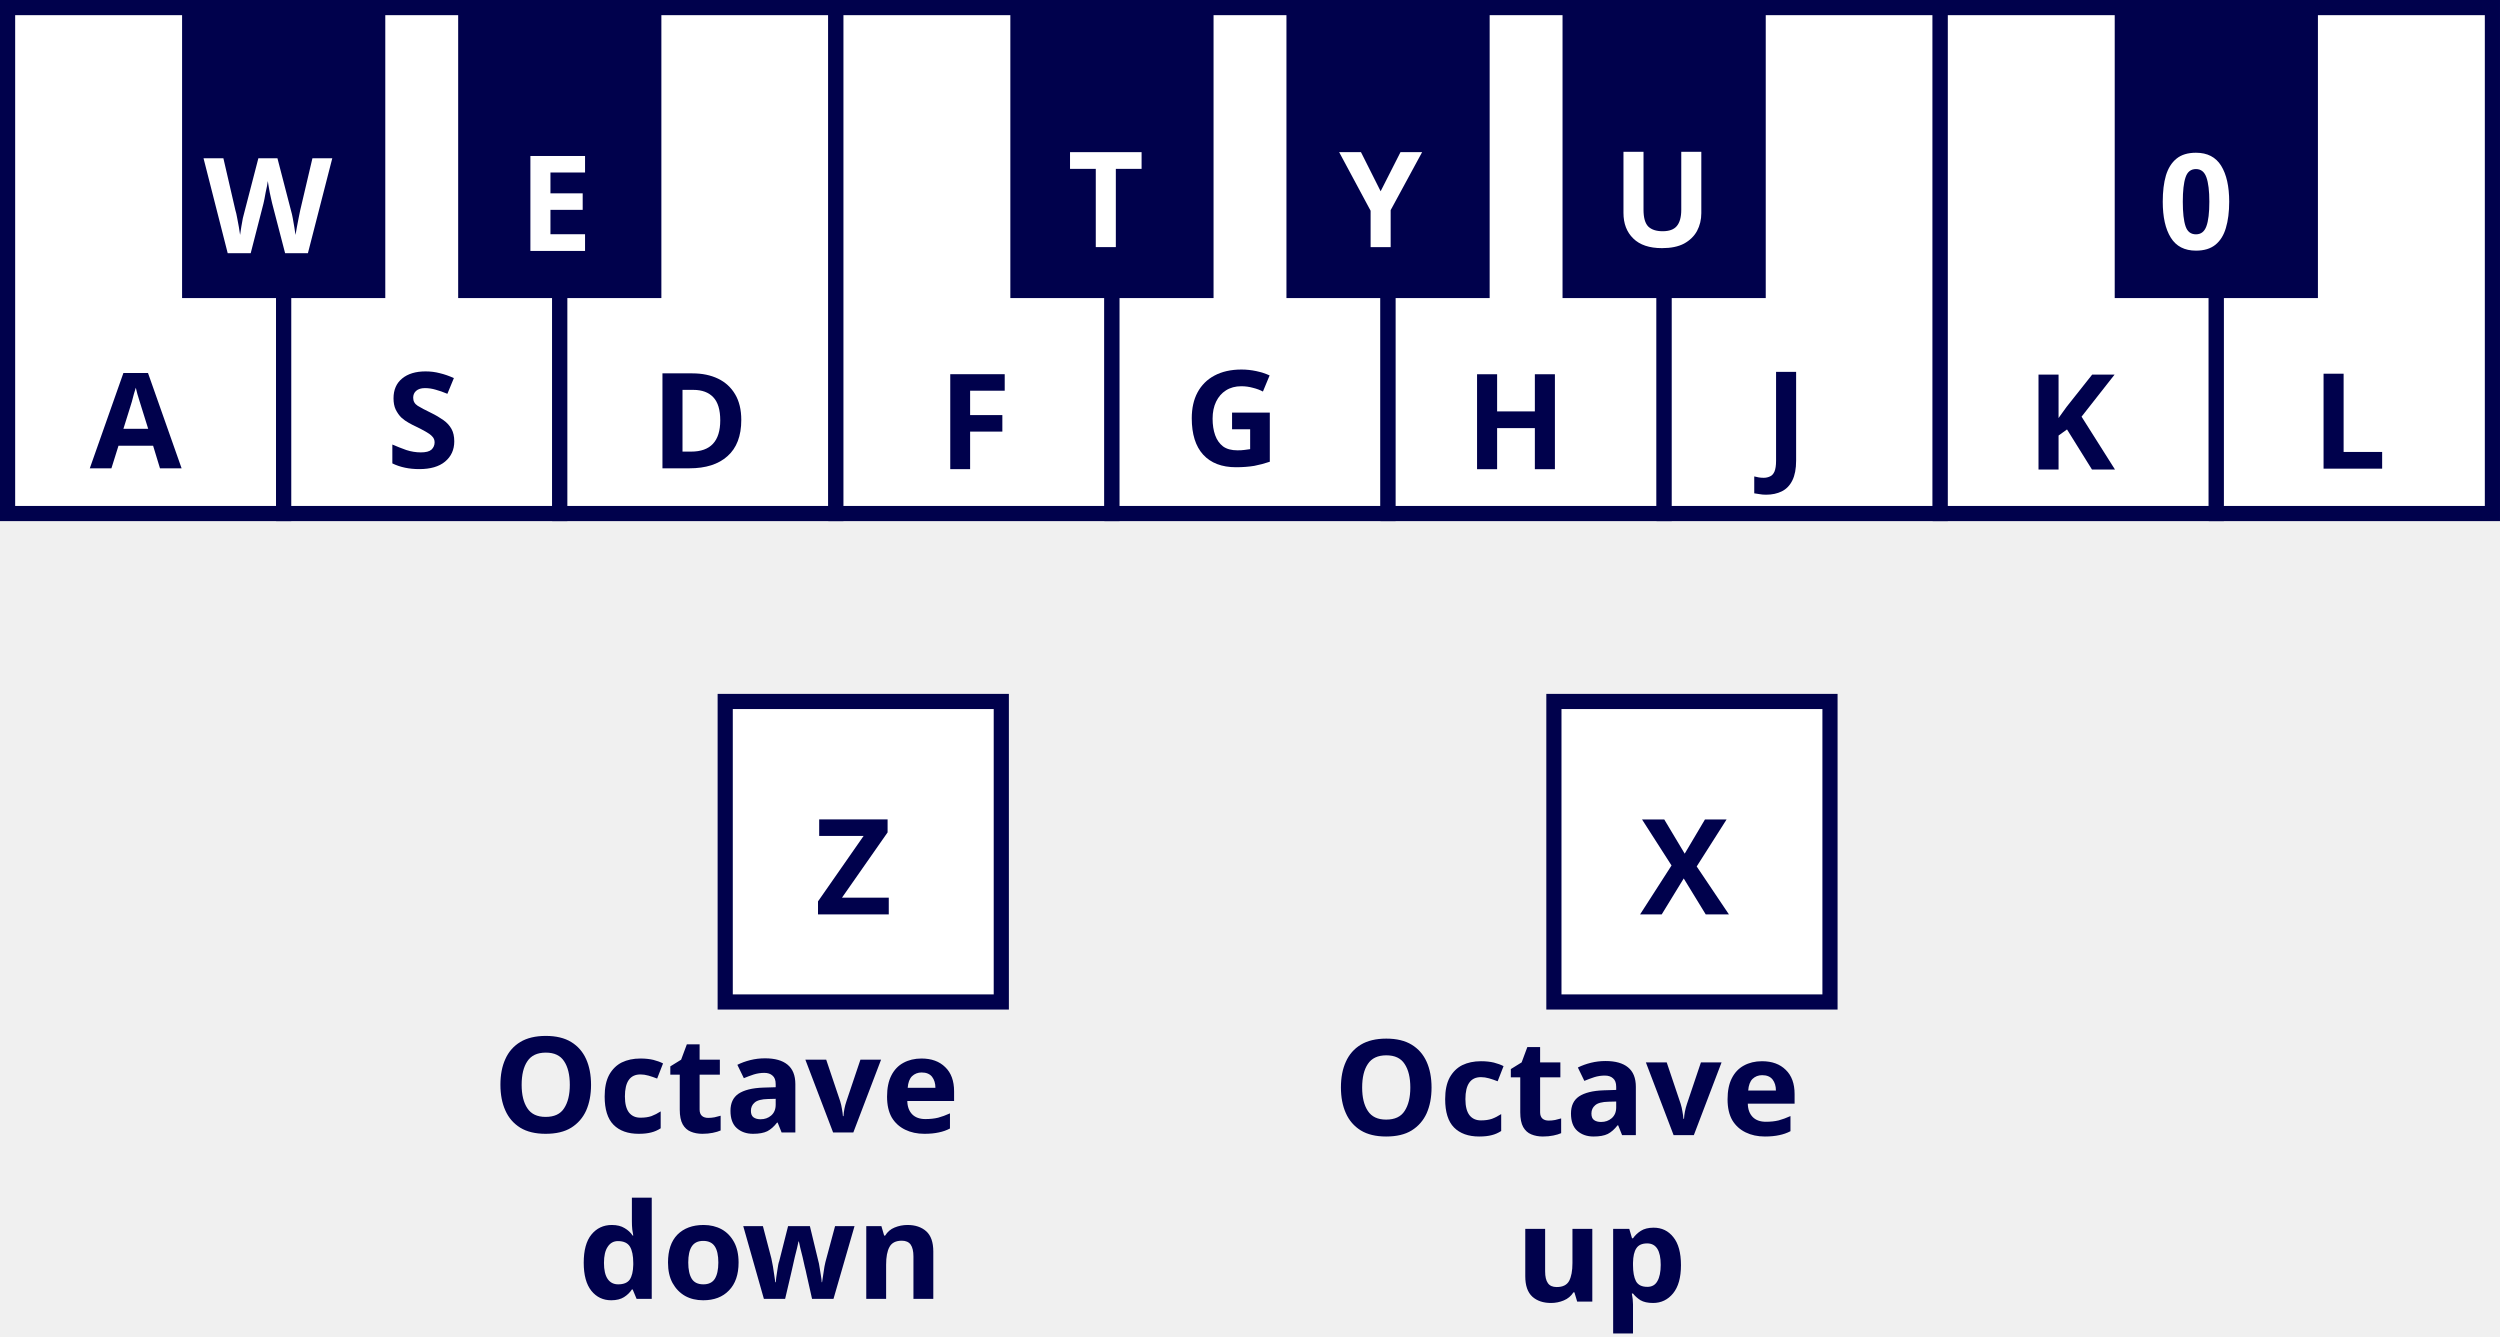
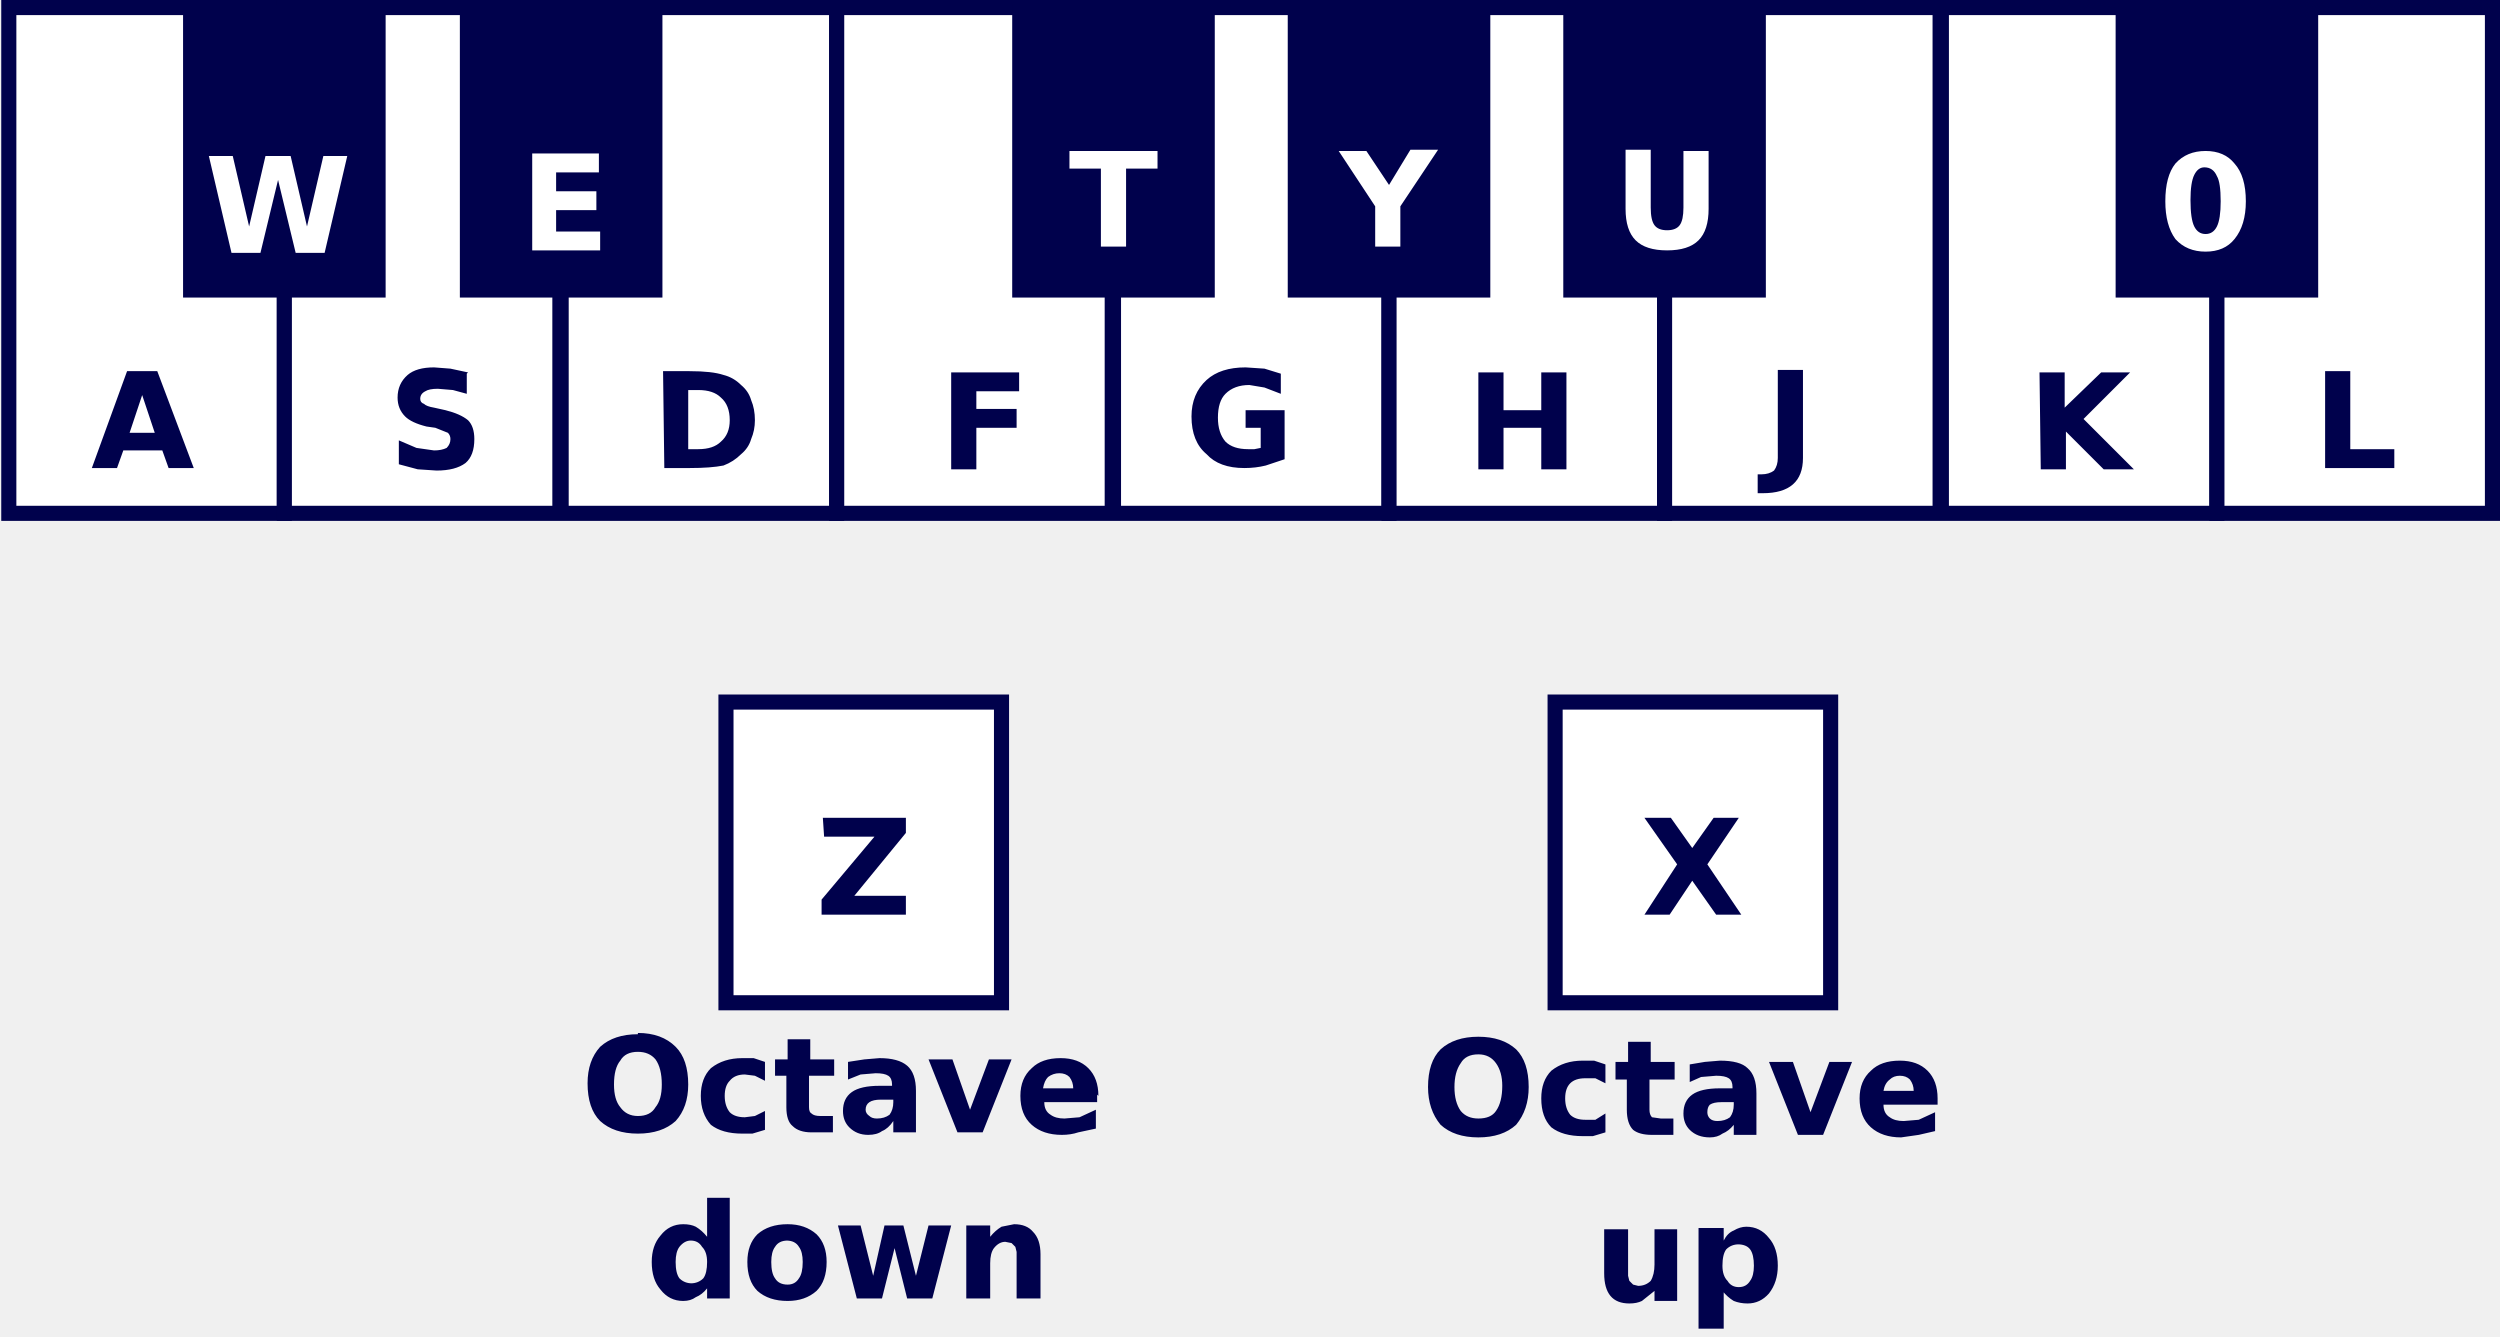
- <svg xmlns="http://www.w3.org/2000/svg" xmlns:ns1="http://www.openswatchbook.org/uri/2009/osb" id="svg8" version="1.1" viewBox="0 0 198.703 106.205" height="118.005mm" width="220.781mm">
-   <defs id="defs2">
-     <linearGradient ns1:paint="solid" id="linearGradient841">
-       <stop id="stop839" offset="0" style="stop-color:#ffffff;stop-opacity:1;" />
-     </linearGradient>
-   </defs>
-   <g transform="translate(-5.081926,-145.9964)" id="layer1">
-     <rect y="146.599" x="5.684" height="40.214" width="21.944" id="rect815-7" style="opacity:1;fill:#ffffff;fill-opacity:1;stroke:#00014c;stroke-width:1.205;stroke-miterlimit:4;stroke-dasharray:none;stroke-opacity:1" />
-     <rect y="146.599" x="27.629" height="40.214" width="21.944" id="rect815-7-5" style="opacity:1;fill:#ffffff;fill-opacity:1;stroke:#00014c;stroke-width:1.205;stroke-miterlimit:4;stroke-dasharray:none;stroke-opacity:1" />
-     <rect y="146.599" x="49.573" height="40.214" width="21.944" id="rect815-7-5-3" style="opacity:1;fill:#ffffff;fill-opacity:1;stroke:#00014c;stroke-width:1.205;stroke-miterlimit:4;stroke-dasharray:none;stroke-opacity:1" />
-     <rect y="146.599" x="71.517" height="40.214" width="21.944" id="rect815-7-56" style="opacity:1;fill:#ffffff;fill-opacity:1;stroke:#00014c;stroke-width:1.205;stroke-miterlimit:4;stroke-dasharray:none;stroke-opacity:1" />
-     <rect y="146.599" x="93.461" height="40.214" width="21.944" id="rect815-7-5-2" style="opacity:1;fill:#ffffff;fill-opacity:1;stroke:#00014c;stroke-width:1.205;stroke-miterlimit:4;stroke-dasharray:none;stroke-opacity:1" />
-     <rect y="146.599" x="115.406" height="40.214" width="21.944" id="rect815-7-5-3-9" style="opacity:1;fill:#ffffff;fill-opacity:1;stroke:#00014c;stroke-width:1.205;stroke-miterlimit:4;stroke-dasharray:none;stroke-opacity:1" />
-     <rect y="146.599" x="137.35" height="40.214" width="21.944" id="rect815-7-1" style="opacity:1;fill:#ffffff;fill-opacity:1;stroke:#00014c;stroke-width:1.205;stroke-miterlimit:4;stroke-dasharray:none;stroke-opacity:1" />
-     <rect y="146.599" x="159.294" height="40.214" width="21.944" id="rect815-7-5-27" style="opacity:1;fill:#ffffff;fill-opacity:1;stroke:#00014c;stroke-width:1.205;stroke-miterlimit:4;stroke-dasharray:none;stroke-opacity:1" />
-     <rect y="146.599" x="181.238" height="40.214" width="21.944" id="rect815-7-5-3-0" style="opacity:1;fill:#ffffff;fill-opacity:1;stroke:#00014c;stroke-width:1.205;stroke-miterlimit:4;stroke-dasharray:none;stroke-opacity:1" />
-     <rect y="146.599" x="19.824" height="22.818" width="7.805" id="rect815-7-5-9" style="opacity:1;fill:#00014c;fill-opacity:1;stroke:#00014c;stroke-width:0.541;stroke-miterlimit:4;stroke-dasharray:none;stroke-opacity:1" />
-     <rect y="146.599" x="27.629" height="22.818" width="7.805" id="rect815-7-5-9-3" style="opacity:1;fill:#00014c;fill-opacity:1;stroke:#00014c;stroke-width:0.541;stroke-miterlimit:4;stroke-dasharray:none;stroke-opacity:1" />
-     <rect y="146.599" x="41.768" height="22.818" width="7.805" id="rect815-7-5-9-6" style="opacity:1;fill:#00014c;fill-opacity:1;stroke:#00014c;stroke-width:0.541;stroke-miterlimit:4;stroke-dasharray:none;stroke-opacity:1" />
-     <rect y="146.599" x="49.573" height="22.818" width="7.805" id="rect815-7-5-9-3-0" style="opacity:1;fill:#00014c;fill-opacity:1;stroke:#00014c;stroke-width:0.541;stroke-miterlimit:4;stroke-dasharray:none;stroke-opacity:1" />
-     <rect y="146.599" x="85.656" height="22.818" width="7.805" id="rect815-7-5-9-62" style="opacity:1;fill:#00014c;fill-opacity:1;stroke:#00014c;stroke-width:0.541;stroke-miterlimit:4;stroke-dasharray:none;stroke-opacity:1" />
-     <rect y="146.599" x="93.461" height="22.818" width="7.805" id="rect815-7-5-9-3-6" style="opacity:1;fill:#00014c;fill-opacity:1;stroke:#00014c;stroke-width:0.541;stroke-miterlimit:4;stroke-dasharray:none;stroke-opacity:1" />
-     <rect y="146.599" x="107.601" height="22.818" width="7.805" id="rect815-7-5-9-1" style="opacity:1;fill:#00014c;fill-opacity:1;stroke:#00014c;stroke-width:0.541;stroke-miterlimit:4;stroke-dasharray:none;stroke-opacity:1" />
-     <rect y="146.599" x="115.406" height="22.818" width="7.805" id="rect815-7-5-9-3-8" style="opacity:1;fill:#00014c;fill-opacity:1;stroke:#00014c;stroke-width:0.541;stroke-miterlimit:4;stroke-dasharray:none;stroke-opacity:1" />
-     <rect y="146.599" x="129.545" height="22.818" width="7.805" id="rect815-7-5-9-7" style="opacity:1;fill:#00014c;fill-opacity:1;stroke:#00014c;stroke-width:0.541;stroke-miterlimit:4;stroke-dasharray:none;stroke-opacity:1" />
-     <rect y="146.599" x="137.35" height="22.818" width="7.805" id="rect815-7-5-9-3-9" style="opacity:1;fill:#00014c;fill-opacity:1;stroke:#00014c;stroke-width:0.541;stroke-miterlimit:4;stroke-dasharray:none;stroke-opacity:1" />
-     <rect y="146.599" x="173.433" height="22.818" width="7.805" id="rect815-7-5-9-2" style="opacity:1;fill:#00014c;fill-opacity:1;stroke:#00014c;stroke-width:0.541;stroke-miterlimit:4;stroke-dasharray:none;stroke-opacity:1" />
-     <rect y="146.599" x="181.238" height="22.818" width="7.805" id="rect815-7-5-9-3-02" style="opacity:1;fill:#00014c;fill-opacity:1;stroke:#00014c;stroke-width:0.541;stroke-miterlimit:4;stroke-dasharray:none;stroke-opacity:1" />
-     <rect y="201.75" x="62.722" height="23.885" width="21.944" id="rect815-7-5-3-3" style="opacity:1;fill:#ffffff;fill-opacity:1;stroke:#00014c;stroke-width:1.205;stroke-miterlimit:4;stroke-dasharray:none;stroke-opacity:1" />
-     <rect y="201.75" x="128.588" height="23.885" width="21.944" id="rect815-7-5-3-3-9" style="opacity:1;fill:#ffffff;fill-opacity:1;stroke:#00014c;stroke-width:1.205;stroke-miterlimit:4;stroke-dasharray:none;stroke-opacity:1" />
-     <text id="text1092" y="183.218" x="12.219" style="font-style:normal;font-variant:normal;font-weight:normal;font-stretch:normal;font-size:10.583px;line-height:1.25;font-family:Spartan;-inkscape-font-specification:Spartan;letter-spacing:0px;word-spacing:0px;fill:#00014c;fill-opacity:1;stroke:none;stroke-width:0.265" xml:space="preserve">
-       <tspan style="font-style:normal;font-variant:normal;font-weight:600;font-stretch:normal;font-size:10.583px;font-family:Spartan;-inkscape-font-specification:'Spartan Semi-Bold';fill:#00014c;fill-opacity:1;stroke-width:0.265" y="183.218" x="12.219" id="tspan1090">A</tspan>
-     </text>
-     <text id="text1092-3" y="183.171" x="35.781" style="font-style:normal;font-variant:normal;font-weight:normal;font-stretch:normal;font-size:10.583px;line-height:1.25;font-family:Spartan;-inkscape-font-specification:Spartan;letter-spacing:0px;word-spacing:0px;fill:#00014c;fill-opacity:1;stroke:none;stroke-width:0.265" xml:space="preserve">
-       <tspan style="font-style:normal;font-variant:normal;font-weight:600;font-stretch:normal;font-size:10.583px;font-family:Spartan;-inkscape-font-specification:'Spartan Semi-Bold';fill:#00014c;fill-opacity:1;stroke-width:0.265" y="183.171" x="35.781" id="tspan1090-3">S</tspan>
-     </text>
-     <text id="text1092-3-6" y="183.218" x="56.78" style="font-style:normal;font-variant:normal;font-weight:normal;font-stretch:normal;font-size:10.583px;line-height:1.25;font-family:Spartan;-inkscape-font-specification:Spartan;letter-spacing:0px;word-spacing:0px;fill:#00014c;fill-opacity:1;stroke:none;stroke-width:0.265" xml:space="preserve">
-       <tspan style="font-style:normal;font-variant:normal;font-weight:600;font-stretch:normal;font-size:10.583px;font-family:Spartan;-inkscape-font-specification:'Spartan Semi-Bold';fill:#00014c;fill-opacity:1;stroke-width:0.265" y="183.218" x="56.78" id="tspan1090-3-0">D</tspan>
-     </text>
-     <text id="text1092-3-6-4" y="183.285" x="79.656" style="font-style:normal;font-variant:normal;font-weight:normal;font-stretch:normal;font-size:10.583px;line-height:1.25;font-family:Spartan;-inkscape-font-specification:Spartan;letter-spacing:0px;word-spacing:0px;fill:#00014c;fill-opacity:1;stroke:none;stroke-width:0.265" xml:space="preserve">
-       <tspan style="font-style:normal;font-variant:normal;font-weight:600;font-stretch:normal;font-size:10.583px;font-family:Spartan;-inkscape-font-specification:'Spartan Semi-Bold';fill:#00014c;fill-opacity:1;stroke-width:0.265" y="183.285" x="79.656" id="tspan1090-3-0-8">F</tspan>
-     </text>
-     <text id="text1092-3-6-4-8" y="183.026" x="99.195" style="font-style:normal;font-variant:normal;font-weight:normal;font-stretch:normal;font-size:10.583px;line-height:1.25;font-family:Spartan;-inkscape-font-specification:Spartan;letter-spacing:0px;word-spacing:0px;fill:#00014c;fill-opacity:1;stroke:none;stroke-width:0.265" xml:space="preserve">
-       <tspan style="font-style:normal;font-variant:normal;font-weight:600;font-stretch:normal;font-size:10.583px;font-family:Spartan;-inkscape-font-specification:'Spartan Semi-Bold';fill:#00014c;fill-opacity:1;stroke-width:0.265" y="183.026" x="99.195" id="tspan1090-3-0-8-8">G</tspan>
-     </text>
-     <text id="text1092-3-6-4-8-9" y="183.291" x="121.529" style="font-style:normal;font-variant:normal;font-weight:normal;font-stretch:normal;font-size:10.583px;line-height:1.25;font-family:Spartan;-inkscape-font-specification:Spartan;letter-spacing:0px;word-spacing:0px;fill:#00014c;fill-opacity:1;stroke:none;stroke-width:0.265" xml:space="preserve">
-       <tspan style="font-style:normal;font-variant:normal;font-weight:600;font-stretch:normal;font-size:10.583px;font-family:Spartan;-inkscape-font-specification:'Spartan Semi-Bold';fill:#00014c;fill-opacity:1;stroke-width:0.265" y="183.291" x="121.529" id="tspan1090-3-0-8-8-7">H</tspan>
-     </text>
-     <text id="text1092-3-6-4-8-9-7" y="183.097" x="145.293" style="font-style:normal;font-variant:normal;font-weight:normal;font-stretch:normal;font-size:10.583px;line-height:1.25;font-family:Spartan;-inkscape-font-specification:Spartan;letter-spacing:0px;word-spacing:0px;fill:#00014c;fill-opacity:1;stroke:none;stroke-width:0.265" xml:space="preserve">
-       <tspan style="font-style:normal;font-variant:normal;font-weight:600;font-stretch:normal;font-size:10.583px;font-family:Spartan;-inkscape-font-specification:'Spartan Semi-Bold';fill:#00014c;fill-opacity:1;stroke-width:0.265" y="183.097" x="145.293" id="tspan1090-3-0-8-8-7-6">J</tspan>
-     </text>
-     <text id="text1092-3-6-4-8-9-7-4" y="183.316" x="166.151" style="font-style:normal;font-variant:normal;font-weight:normal;font-stretch:normal;font-size:10.583px;line-height:1.25;font-family:Spartan;-inkscape-font-specification:Spartan;letter-spacing:0px;word-spacing:0px;fill:#00014c;fill-opacity:1;stroke:none;stroke-width:0.265" xml:space="preserve">
-       <tspan style="font-style:normal;font-variant:normal;font-weight:600;font-stretch:normal;font-size:10.583px;font-family:Spartan;-inkscape-font-specification:'Spartan Semi-Bold';fill:#00014c;fill-opacity:1;stroke-width:0.265" y="183.316" x="166.151" id="tspan1090-3-0-8-8-7-6-3">K</tspan>
-     </text>
-     <text id="text1092-3-6-4-8-9-7-4-0" y="183.248" x="188.809" style="font-style:normal;font-variant:normal;font-weight:normal;font-stretch:normal;font-size:10.583px;line-height:1.25;font-family:Spartan;-inkscape-font-specification:Spartan;letter-spacing:0px;word-spacing:0px;fill:#00014c;fill-opacity:1;stroke:none;stroke-width:0.265" xml:space="preserve">
-       <tspan style="font-style:normal;font-variant:normal;font-weight:600;font-stretch:normal;font-size:10.583px;font-family:Spartan;-inkscape-font-specification:'Spartan Semi-Bold';fill:#00014c;fill-opacity:1;stroke-width:0.265" y="183.248" x="188.809" id="tspan1090-3-0-8-8-7-6-3-3">L</tspan>
-     </text>
-     <text id="text1092-0" y="166.124" x="21.259" style="font-style:normal;font-variant:normal;font-weight:normal;font-stretch:normal;font-size:10.583px;line-height:1.25;font-family:Spartan;-inkscape-font-specification:Spartan;letter-spacing:0px;word-spacing:0px;fill:#ffffff;fill-opacity:1;stroke:none;stroke-width:0.265" xml:space="preserve">
-       <tspan style="font-style:normal;font-variant:normal;font-weight:600;font-stretch:normal;font-size:10.583px;font-family:Spartan;-inkscape-font-specification:'Spartan Semi-Bold';fill:#ffffff;fill-opacity:1;stroke-width:0.265" y="166.124" x="21.259" id="tspan1090-9">W</tspan>
-     </text>
-     <text id="text1092-0-2" y="165.941" x="46.284" style="font-style:normal;font-variant:normal;font-weight:normal;font-stretch:normal;font-size:10.583px;line-height:1.25;font-family:Spartan;-inkscape-font-specification:Spartan;letter-spacing:0px;word-spacing:0px;fill:#ffffff;fill-opacity:1;stroke:none;stroke-width:0.265" xml:space="preserve">
-       <tspan style="font-style:normal;font-variant:normal;font-weight:600;font-stretch:normal;font-size:10.583px;font-family:Spartan;-inkscape-font-specification:'Spartan Semi-Bold';fill:#ffffff;fill-opacity:1;stroke-width:0.265" y="165.941" x="46.284" id="tspan1090-9-5">E</tspan>
-     </text>
-     <text id="text1092-0-2-4" y="165.636" x="89.909" style="font-style:normal;font-variant:normal;font-weight:normal;font-stretch:normal;font-size:10.583px;line-height:1.25;font-family:Spartan;-inkscape-font-specification:Spartan;letter-spacing:0px;word-spacing:0px;fill:#ffffff;fill-opacity:1;stroke:none;stroke-width:0.265" xml:space="preserve">
-       <tspan style="font-style:normal;font-variant:normal;font-weight:600;font-stretch:normal;font-size:10.583px;font-family:Spartan;-inkscape-font-specification:'Spartan Semi-Bold';fill:#ffffff;fill-opacity:1;stroke-width:0.265" y="165.636" x="89.909" id="tspan1090-9-5-0">T</tspan>
-     </text>
-     <text id="text1092-0-2-4-5" y="165.636" x="111.521" style="font-style:normal;font-variant:normal;font-weight:normal;font-stretch:normal;font-size:10.583px;line-height:1.25;font-family:Spartan;-inkscape-font-specification:Spartan;letter-spacing:0px;word-spacing:0px;fill:#ffffff;fill-opacity:1;stroke:none;stroke-width:0.265" xml:space="preserve">
-       <tspan style="font-style:normal;font-variant:normal;font-weight:600;font-stretch:normal;font-size:10.583px;font-family:Spartan;-inkscape-font-specification:'Spartan Semi-Bold';fill:#ffffff;fill-opacity:1;stroke-width:0.265" y="165.636" x="111.521" id="tspan1090-9-5-0-9">Y</tspan>
-     </text>
-     <text id="text1092-0-2-4-5-4" y="165.612" x="133.209" style="font-style:normal;font-variant:normal;font-weight:normal;font-stretch:normal;font-size:10.583px;line-height:1.25;font-family:Spartan;-inkscape-font-specification:Spartan;letter-spacing:0px;word-spacing:0px;fill:#ffffff;fill-opacity:1;stroke:none;stroke-width:0.265" xml:space="preserve">
-       <tspan style="font-style:normal;font-variant:normal;font-weight:600;font-stretch:normal;font-size:10.583px;font-family:Spartan;-inkscape-font-specification:'Spartan Semi-Bold';fill:#ffffff;fill-opacity:1;stroke-width:0.265" y="165.612" x="133.209" id="tspan1090-9-5-0-9-6">U</tspan>
-     </text>
-     <text id="text1092-0-2-4-5-4-2" y="165.81" x="176.607" style="font-style:normal;font-variant:normal;font-weight:normal;font-stretch:normal;font-size:10.583px;line-height:1.25;font-family:Spartan;-inkscape-font-specification:Spartan;letter-spacing:0px;word-spacing:0px;fill:#ffffff;fill-opacity:1;stroke:none;stroke-width:0.265" xml:space="preserve">
-       <tspan style="font-style:normal;font-variant:normal;font-weight:600;font-stretch:normal;font-size:10.583px;font-family:Spartan;-inkscape-font-specification:'Spartan Semi-Bold';fill:#ffffff;fill-opacity:1;stroke-width:0.265" y="165.81" x="176.607" id="tspan1090-9-5-0-9-6-4">0</tspan>
-     </text>
-     <text id="text1092-3-6-4-8-5" y="218.674" x="69.847" style="font-style:normal;font-variant:normal;font-weight:normal;font-stretch:normal;font-size:10.583px;line-height:1.25;font-family:Spartan;-inkscape-font-specification:Spartan;letter-spacing:0px;word-spacing:0px;fill:#00014c;fill-opacity:1;stroke:none;stroke-width:0.265" xml:space="preserve">
-       <tspan style="font-style:normal;font-variant:normal;font-weight:600;font-stretch:normal;font-size:10.583px;font-family:Spartan;-inkscape-font-specification:'Spartan Semi-Bold';fill:#00014c;fill-opacity:1;stroke-width:0.265" y="218.674" x="69.847" id="tspan1090-3-0-8-8-4">Z</tspan>
-     </text>
-     <text id="text1092-3-6-4-8-5-8" y="218.676" x="135.437" style="font-style:normal;font-variant:normal;font-weight:normal;font-stretch:normal;font-size:10.583px;line-height:1.25;font-family:Spartan;-inkscape-font-specification:Spartan;letter-spacing:0px;word-spacing:0px;fill:#00014c;fill-opacity:1;stroke:none;stroke-width:0.265" xml:space="preserve">
-       <tspan style="font-style:normal;font-variant:normal;font-weight:600;font-stretch:normal;font-size:10.583px;font-family:Spartan;-inkscape-font-specification:'Spartan Semi-Bold';fill:#00014c;fill-opacity:1;stroke-width:0.265" y="218.676" x="135.437" id="tspan1090-3-0-8-8-4-1">X</tspan>
-     </text>
-     <text id="text1415" y="236.22" x="139.22" style="font-style:normal;font-variant:normal;font-weight:normal;font-stretch:normal;font-size:10.583px;line-height:1.25;font-family:Spartan;-inkscape-font-specification:Spartan;letter-spacing:0px;word-spacing:0px;fill:#000000;fill-opacity:1;stroke:none;stroke-width:0.265" xml:space="preserve">
-       <tspan style="font-style:normal;font-variant:normal;font-weight:600;font-stretch:normal;font-family:Spartan;-inkscape-font-specification:'Spartan Semi-Bold';text-align:center;text-anchor:middle;fill:#00014c;fill-opacity:1;stroke-width:0.265" y="236.22" x="140.622" id="tspan1413">Octave </tspan>
-       <tspan id="tspan1423" style="font-style:normal;font-variant:normal;font-weight:600;font-stretch:normal;font-family:Spartan;-inkscape-font-specification:'Spartan Semi-Bold';text-align:center;text-anchor:middle;fill:#00014c;fill-opacity:1;stroke-width:0.265" y="249.45" x="139.22">up</tspan>
-     </text>
-     <text id="text1419" y="265.25" x="63.5" style="font-style:normal;font-variant:normal;font-weight:normal;font-stretch:normal;font-size:10.583px;line-height:1.25;font-family:Spartan;-inkscape-font-specification:Spartan;letter-spacing:0px;word-spacing:0px;fill:#000000;fill-opacity:1;stroke:none;stroke-width:0.265" xml:space="preserve">
-       <tspan style="stroke-width:0.265" y="274.699" x="63.5" id="tspan1417" />
-       <tspan id="tspan1421" style="stroke-width:0.265" y="287.929" x="63.5" />
-     </text>
-     <text id="text1415-2" y="236.004" x="72.412" style="font-style:normal;font-variant:normal;font-weight:normal;font-stretch:normal;font-size:10.583px;line-height:1.25;font-family:Spartan;-inkscape-font-specification:Spartan;letter-spacing:0px;word-spacing:0px;fill:#000000;fill-opacity:1;stroke:none;stroke-width:0.265" xml:space="preserve">
-       <tspan style="font-style:normal;font-variant:normal;font-weight:600;font-stretch:normal;font-family:Spartan;-inkscape-font-specification:'Spartan Semi-Bold';text-align:center;text-anchor:middle;fill:#00014c;fill-opacity:1;stroke-width:0.265" y="236.004" x="73.815" id="tspan1413-8">Octave </tspan>
-       <tspan id="tspan1423-9" style="font-style:normal;font-variant:normal;font-weight:600;font-stretch:normal;font-family:Spartan;-inkscape-font-specification:'Spartan Semi-Bold';text-align:center;text-anchor:middle;fill:#00014c;fill-opacity:1;stroke-width:0.265" y="249.234" x="72.412">down</tspan>
-     </text>
+ <svg xmlns="http://www.w3.org/2000/svg" viewBox="0 0 198.7 106.2">
+   <style>.B{stroke:#00014c}.C{font-family:Spartan}.D{font-size:10.6px}.E{word-spacing:0px}.F{fill:#00014c}</style>
+   <g fill="#fff" stroke-width="1.2" class="B">
+     <path d="M.7.6h21.9v40.2H.7z" />
+     <path d="M22.6.6h21.9v40.2H22.6zm22 0h21.9v40.2H44.6z" />
+     <path d="M66.5.6h21.9v40.2H66.5zm22 0h21.9v40.2H88.5z" />
+     <path d="M110.4.6h21.9v40.2h-21.9z" />
+     <path d="M132.3.6h21.9v40.2h-21.9zm22 0h21.9v40.2h-21.9z" />
+     <path d="M176.2.6h21.9v40.2h-21.9z" />
  </g>
+   <g stroke-width=".5" class="F B">
+     <path d="M14.8.6h7.8v22.8h-7.8z" />
+     <path d="M22.6.6h7.8v22.8h-7.8zm14.2 0h7.8v22.8h-7.8z" />
+     <path d="M44.6.6h7.8v22.8h-7.8zm36.1 0h7.8v22.8h-7.8z" />
+     <path d="M88.5.6h7.8v22.8h-7.8zm14.1 0h7.8v22.8h-7.8z" />
+     <path d="M110.4.6h7.8v22.8h-7.8zm14.1 0h7.8v22.8h-7.8z" />
+     <path d="M132.3.6h7.8v22.8h-7.8zm36.1 0h7.8v22.8h-7.8z" />
+     <path d="M176.2.6h7.8v22.8h-7.8z" />
+   </g>
+   <path d="M57.7 55.8h21.9v23.9H57.7zm65.9 0h21.9v23.9h-21.9z" fill="#fff" stroke-width="1.2" class="B" />
+   <path d="M12.9 35.8H9.8l-.5 1.4h-2l2.8-7.7h2.4l2.9 7.7h-2zm-2.6-1.4h2l-1-3zm26.8-4.7v1.6L36 31l-1.2-.1q-.7 0-1 .2-.4.2-.4.6 0 .3.3.4.2.2.8.3l.9.2q1.2.3 1.8.8.5.5.5 1.5 0 1.3-.7 1.9-.8.6-2.3.6l-1.5-.1-1.5-.4V35l1.4.6 1.4.2q.6 0 1-.2.3-.3.3-.7 0-.3-.2-.5l-1-.4-.7-.1q-1.2-.3-1.7-.8-.6-.6-.6-1.5 0-1.1.8-1.8.7-.6 2.1-.6l1.3.1 1.4.3zM54.7 31v4.7h.8q1.2 0 1.8-.6.7-.6.7-1.7 0-1.2-.7-1.8-.6-.6-1.8-.6zm-2-1.5h2.1q1.8 0 2.7.3.8.2 1.4.8.6.5.8 1.2.3.7.3 1.6 0 .8-.3 1.5-.2.7-.8 1.2-.6.6-1.4.9-1 .2-2.7.2h-2zm22.9.1H81v1.5h-3.4v1.4h3.2V34h-3.2v3.3h-2zm26.5 6.9l-1.5.5q-.8.2-1.7.2-2 0-3-1.1-1.2-1-1.2-3 0-1.8 1.2-2.9 1.1-1 3.1-1l1.5.1 1.3.4v1.6l-1.3-.5-1.2-.2q-1.2 0-1.9.7-.6.6-.6 1.9 0 1.2.6 1.9.6.6 1.8.6h.5l.5-.1V34H99v-1.4h3.1zm15.4-6.9h2v3h3v-3h2v7.7h-2V34h-3v3.3h-2zm23.8-.2h2v7q0 1.4-.8 2.1-.8.7-2.4.7h-.4v-1.5h.3q.6 0 1-.3.3-.4.3-1zm20.8.2h2v2.8l2.9-2.8h2.3l-3.7 3.7 4 4h-2.4l-3-3v3h-2zm22.7-.1h2v6.2h3.5v1.5h-5.5z" letter-spacing="0" class="C D F E" />
+   <path d="M16.6 12.4h1.9l1.3 5.6 1.3-5.6h2l1.3 5.6 1.3-5.6h1.9l-1.8 7.7h-2.3l-1.4-5.8-1.4 5.8h-2.3zm25.7-.2h5.3v1.5h-3.4v1.5h3.2v1.5h-3.2v1.7h3.5v1.5h-5.4zM85 12h7v1.4h-2.5v6.2h-2v-6.2H85zm21.4 0h2.2l1.8 2.7 1.7-2.8h2.2l-3 4.5v3.2h-2v-3.2zm22.8-.1h2v4.6q0 1 .3 1.4.3.4 1 .4.7 0 1-.4.3-.4.3-1.4V12h2v4.6q0 1.7-.8 2.5-.8.8-2.5.8-1.7 0-2.5-.8-.8-.8-.8-2.5zm47.3 4.1q0-1.5-.3-2-.3-.7-1-.7-.5 0-.8.6-.3.6-.3 2 0 1.5.3 2.1.3.6.9.6.6 0 .9-.6.3-.6.3-2zm2 0q0 1.9-.9 3-.8 1-2.3 1-1.5 0-2.4-1-.8-1.1-.8-3 0-2 .8-3 .9-1 2.4-1 1.5 0 2.3 1 .9 1 .9 3z" letter-spacing="0" fill="#fff" class="C D E" />
+   <path d="M65.4 65H72v1.2l-4.1 5H72v1.5h-6.7v-1.2l4.2-5h-4zm70.3 3.7l2.7 4h-2l-1.9-2.7-1.8 2.7h-2l2.6-4-2.6-3.7h2.1l1.7 2.4 1.7-2.4h2zm-18.2 15.1q-1 0-1.4.7-.5.7-.5 1.9 0 1.2.5 1.9.5.6 1.4.6 1 0 1.4-.6.5-.7.5-2 0-1.1-.5-1.8-.5-.7-1.4-.7zm0-1.4q1.9 0 3 1 1 1 1 3 0 1.8-1 3-1.1 1-3 1-1.9 0-3-1-1-1.2-1-3 0-2 1-3 1.1-1 3-1zm10.1 2.2v1.5l-.8-.4h-.8q-.8 0-1.2.4-.4.4-.4 1.2 0 .8.4 1.3.4.4 1.2.4h.8l.8-.5V90l-1 .3h-.8q-1.6 0-2.5-.7-.8-.8-.8-2.3 0-1.4.8-2.2 1-.8 2.5-.8h.9l.9.3zm3.6-1.8v1.6h1.9v1.4h-2v2.4q0 .4.2.6l.7.1h1v1.3h-1.7q-1 0-1.5-.4-.5-.5-.5-1.6v-2.4h-.9v-1.4h1v-1.6zm5.6 4.8q-.6 0-.9.2-.2.2-.2.6 0 .3.2.5.2.2.6.2.6 0 1-.3.3-.4.3-1v-.2zm2.8-.7v3.3h-1.8v-.8q-.4.5-.9.7-.4.3-1 .3-1 0-1.6-.6-.5-.5-.5-1.3 0-1 .7-1.5.7-.5 2.2-.5h1v-.1q0-.5-.3-.7-.3-.2-1-.2l-1.2.1-.9.4v-1.4l1.2-.2 1.2-.1q1.6 0 2.2.6.7.6.7 2zm1-2.5h1.9l1.4 4 1.5-4h1.8l-2.3 5.8h-2zm13.4 2.9v.5h-4.3q0 .7.5 1 .4.3 1.1.3l1.2-.1 1.3-.6v1.5l-1.3.3-1.4.2q-1.5 0-2.4-.8-.9-.8-.9-2.3 0-1.4.9-2.2.8-.8 2.3-.8 1.4 0 2.2.8.8.8.8 2.2zm-1.9-.6q0-.5-.3-.9-.3-.3-.8-.3-.5 0-.8.3-.4.3-.5.9zm-24.6 14.5v-3.5h1.9v3.7l.1.4.3.3.4.1q.6 0 1-.4.3-.5.3-1.3v-2.8h1.8v5.7h-1.8v-.8l-1 .8q-.4.2-1 .2-1 0-1.5-.6-.5-.6-.5-1.8zm9.5 1.4v3h-2v-8h2v1q.3-.6.8-.8.5-.3 1-.3 1.1 0 1.8.9.7.8.7 2.2 0 1.3-.7 2.2-.7.8-1.7.8-.6 0-1.1-.2-.5-.3-.9-.8zm1.2-3.7q-.6 0-1 .4-.3.4-.3 1.3 0 .8.4 1.2.3.5.9.5.6 0 .9-.5.3-.4.3-1.2 0-.9-.3-1.3-.3-.4-1-.4z" letter-spacing="0" class="F C D E" />
+   <path d="M50.7 83.6q-1 0-1.4.7-.5.6-.5 1.9 0 1.2.5 1.8.5.7 1.4.7 1 0 1.4-.7.5-.6.5-1.8 0-1.3-.5-2-.5-.6-1.4-.6zm0-1.5q1.9 0 3 1.1 1 1 1 3 0 1.8-1 2.9-1.1 1-3 1-1.9 0-3-1-1-1-1-3 0-1.8 1-2.9 1.1-1 3-1zm10.1 2.3v1.5l-.8-.4-.8-.1q-.8 0-1.2.5-.4.4-.4 1.2 0 .8.4 1.3.4.4 1.2.4l.8-.1.8-.4v1.5l-1 .3H59q-1.6 0-2.5-.7-.8-.9-.8-2.3 0-1.4.8-2.2 1-.8 2.5-.8h.9l.9.3zm3.6-1.8v1.6h1.9v1.3h-2V88q0 .4.2.5.2.2.7.2h1V90h-1.7q-1 0-1.5-.5-.5-.4-.5-1.5v-2.5h-.9v-1.3h1v-1.6zm5.6 4.8q-.6 0-.9.2-.3.2-.3.6 0 .3.3.5.2.2.6.2.6 0 1-.3.3-.4.3-1v-.2zm2.8-.7V90H71v-.9q-.4.6-.9.8-.4.3-1.1.3-.9 0-1.5-.6-.5-.5-.5-1.3 0-1 .7-1.5.7-.5 2.2-.5h1v-.1q0-.5-.3-.7-.3-.2-1-.2l-1.2.1-1 .4v-1.4l1.3-.2 1.2-.1q1.5 0 2.2.6.7.6.7 2zm1-2.5h1.9l1.4 4 1.5-4h1.8L78.1 90h-2zM87.2 87v.6H83q0 .7.5 1 .4.3 1.1.3l1.2-.1 1.3-.6v1.5l-1.4.3q-.6.2-1.3.2-1.5 0-2.4-.8-.9-.8-.9-2.3 0-1.4.9-2.2.8-.8 2.3-.8 1.4 0 2.2.8.8.8.8 2.2zm-1.9-.5q0-.5-.3-.9-.3-.3-.8-.3-.5 0-.9.3-.3.3-.4.9zM56.2 98.3v-3.1H58v8h-1.8v-.8q-.4.5-.9.7-.4.3-1 .3-1.1 0-1.8-.9-.7-.8-.7-2.2 0-1.3.7-2.1.7-.9 1.8-.9.6 0 1 .2.5.3.9.8zm-1.3 3.7q.6 0 1-.4.3-.4.3-1.3 0-.8-.4-1.2-.3-.5-.9-.5-.5 0-.9.5-.3.4-.3 1.2 0 .9.3 1.3.4.4 1 .4zm7.7-3.4q-.7 0-1 .5-.3.4-.3 1.2 0 .9.3 1.3.3.5 1 .5.6 0 .9-.5.3-.4.3-1.3 0-.8-.3-1.2-.3-.5-1-.5zm0-1.3q1.4 0 2.3.8.8.8.8 2.2 0 1.5-.8 2.3-.9.8-2.3.8-1.5 0-2.4-.8-.8-.8-.8-2.3 0-1.4.8-2.2.9-.8 2.4-.8zm4 .1h1.8l1 4 .9-4h1.5l1 4 1-4h1.8l-1.5 5.8h-2l-1-4-1 4h-2zm16.1 2.3v3.5h-1.9v-3.7l-.1-.4-.3-.3-.5-.1q-.5 0-.9.5-.3.4-.3 1.2v2.8h-1.9v-5.8h1.9v.9q.4-.5.9-.8l1-.2q1 0 1.5.6.6.6.6 1.8z" letter-spacing="0" class="C D E F" />
</svg>
